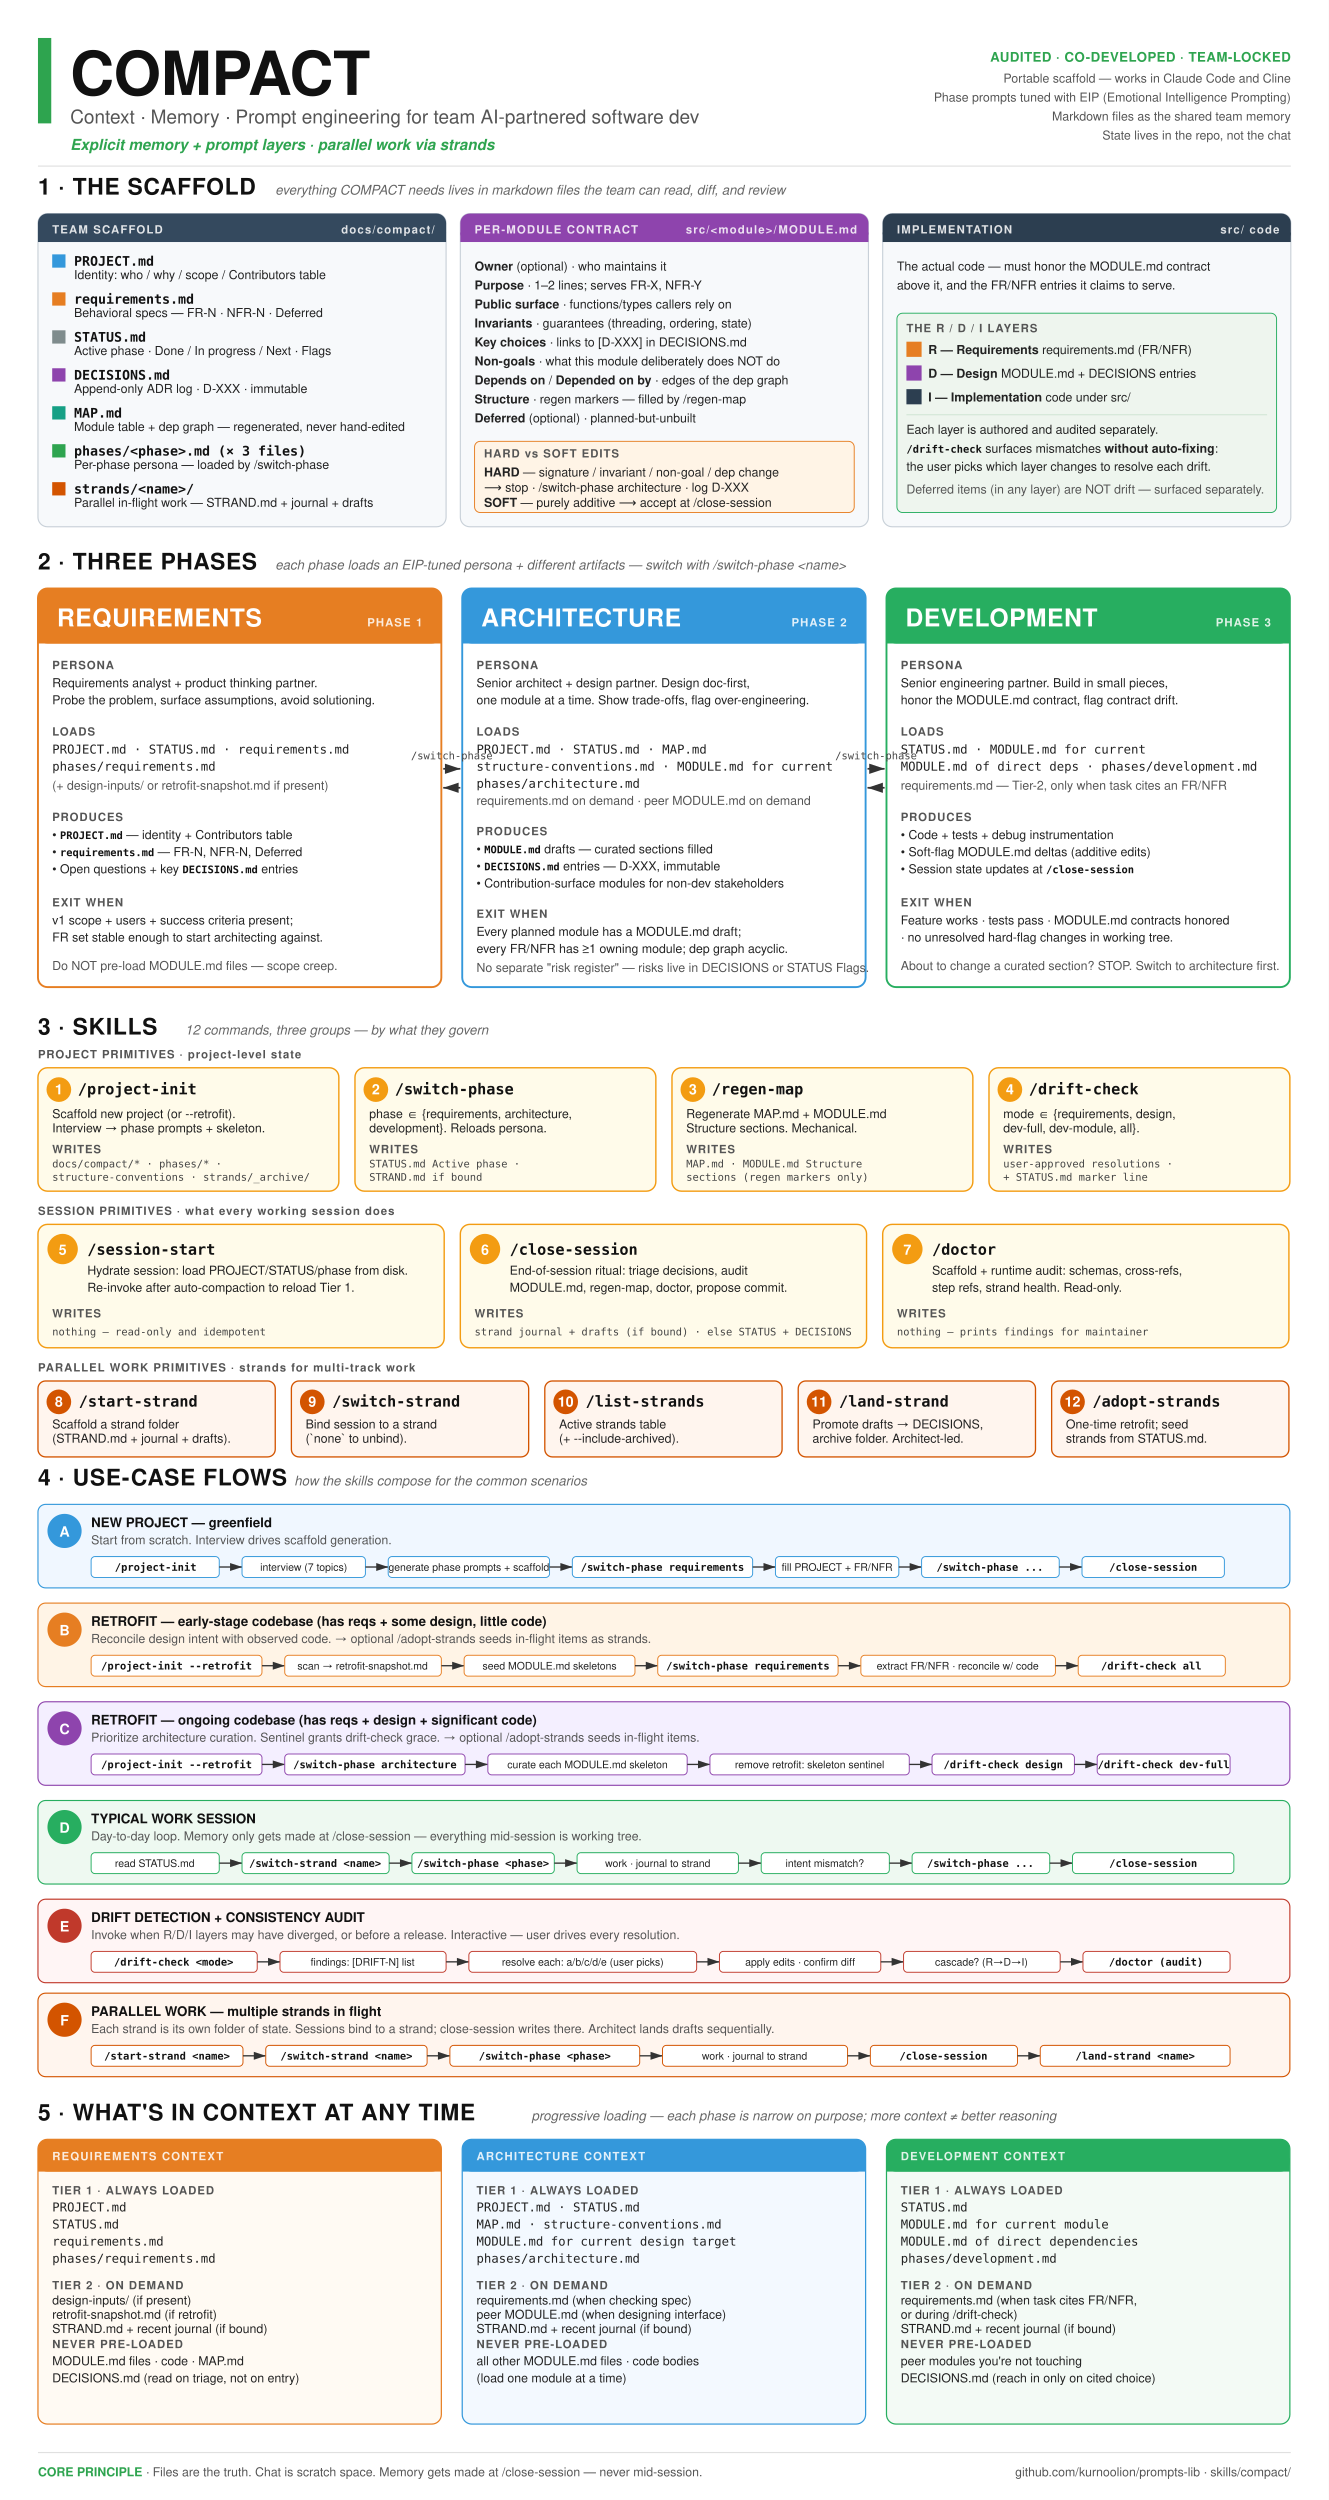
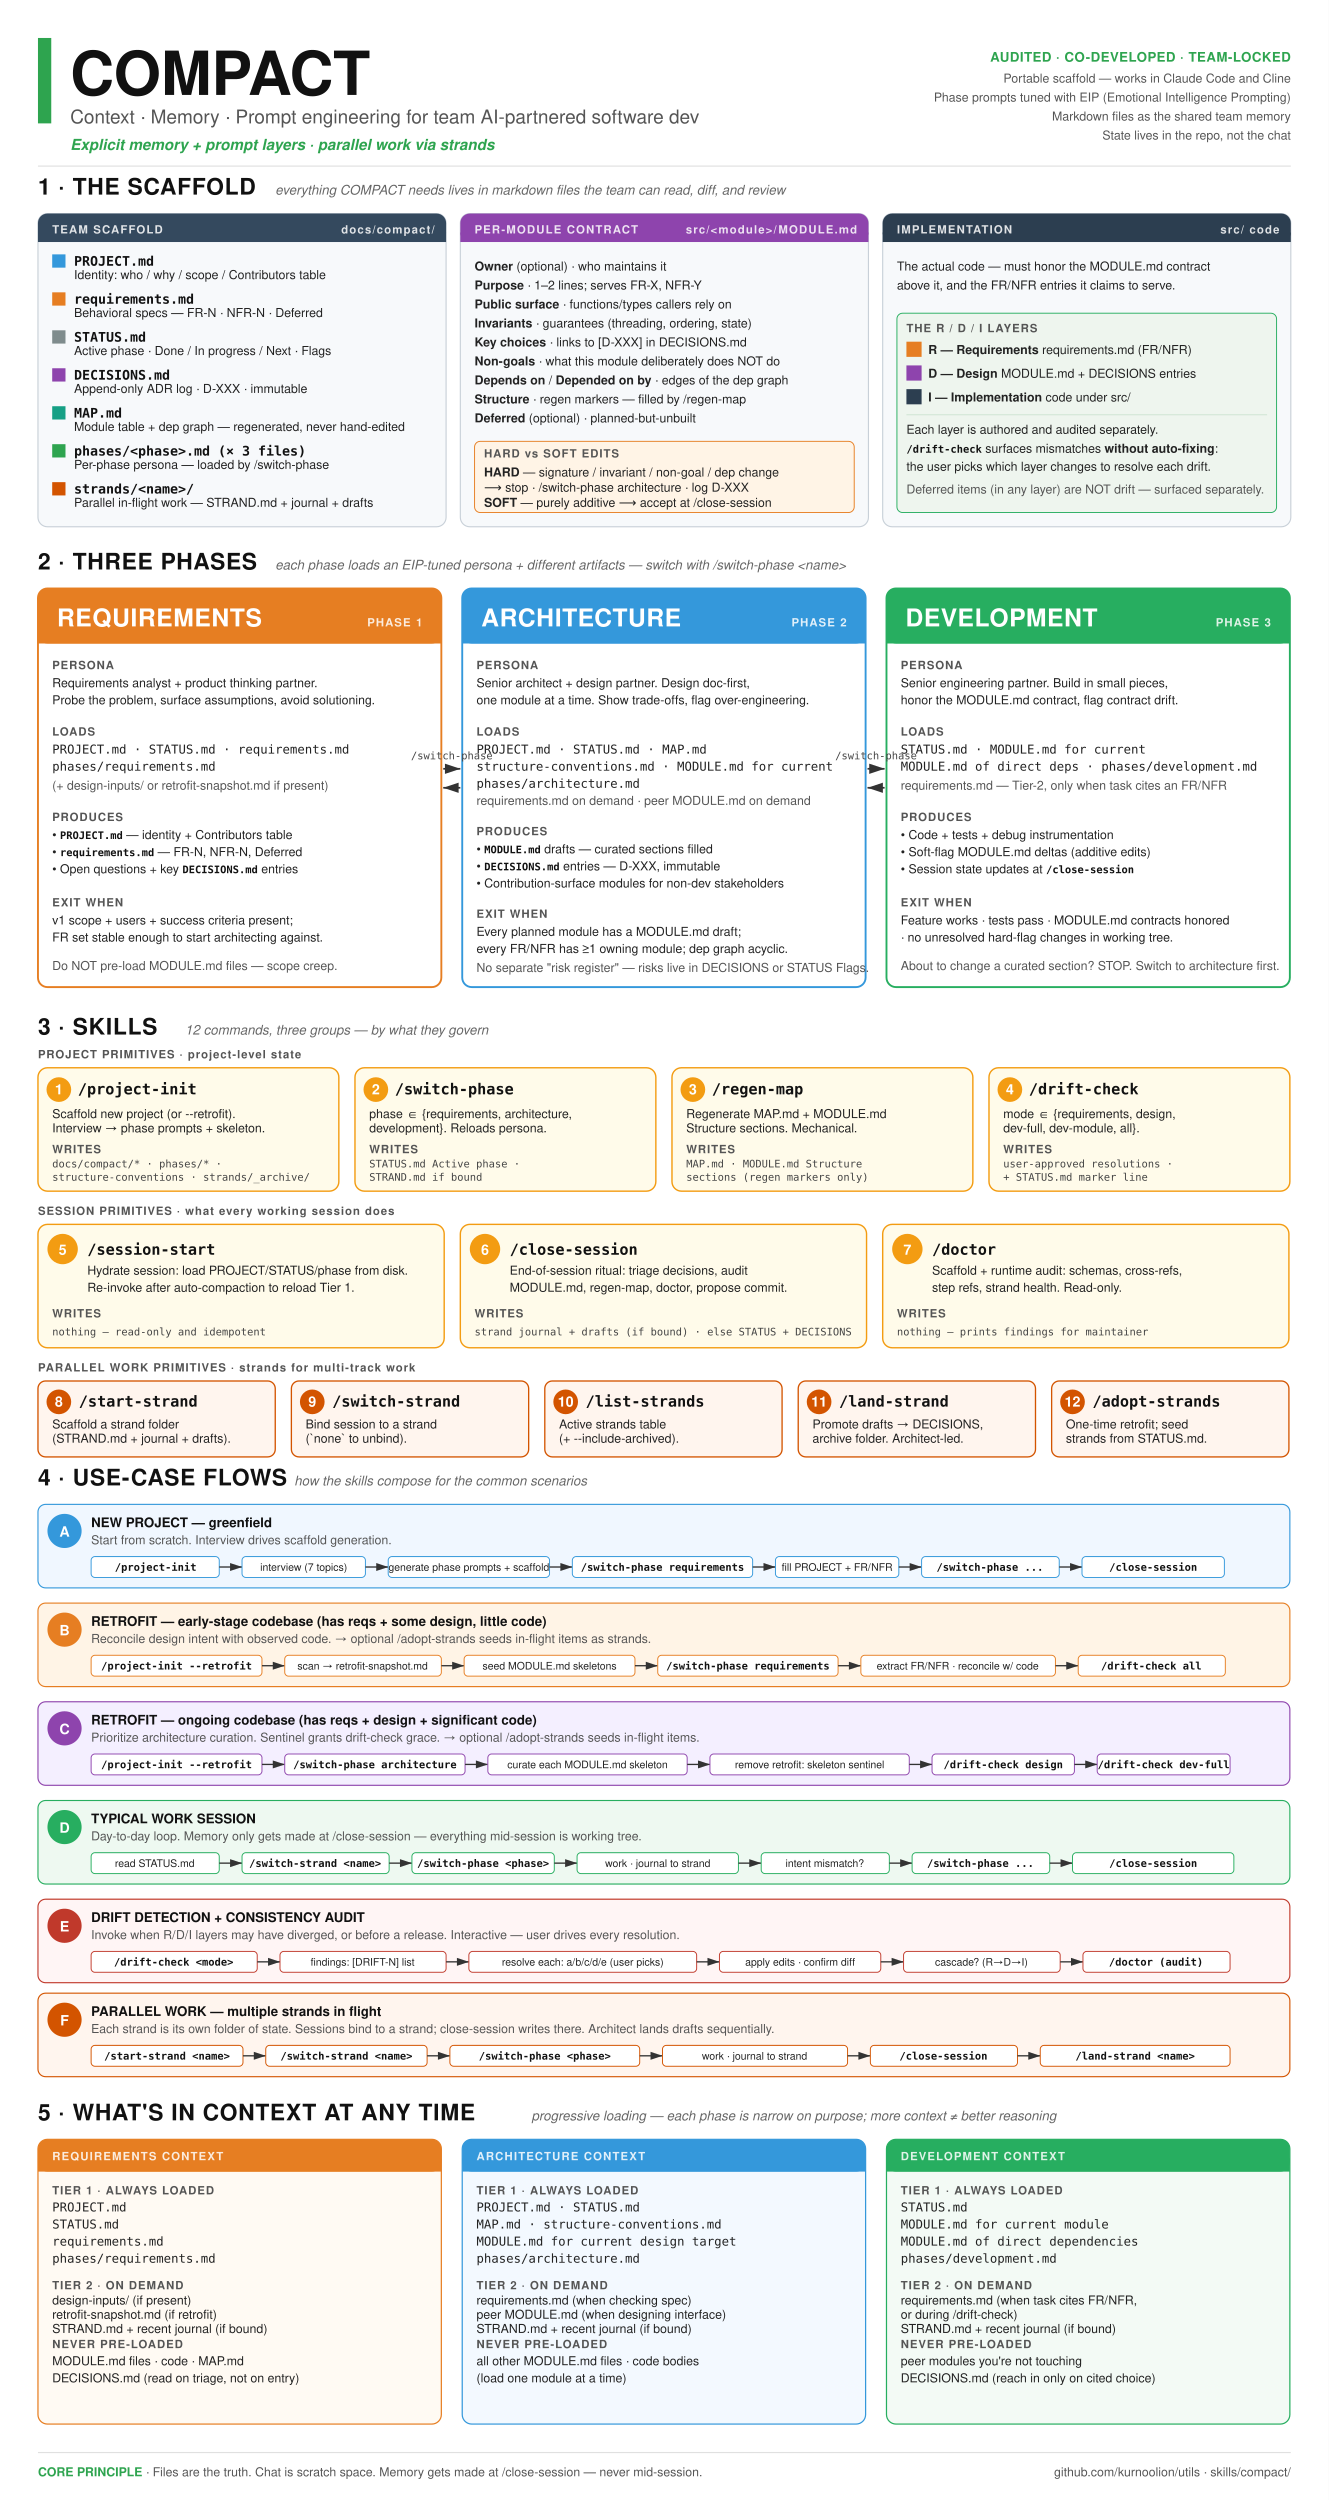
<svg xmlns="http://www.w3.org/2000/svg" viewBox="0 0 1400 2634" font-family="Helvetica, Arial, sans-serif">
  <defs>
    <style>
      .t-title    { font-size: 64px; font-weight: 800; fill: #111; }
      .t-tag      { font-size: 20px; fill: #555; }
      .t-qual     { font-size: 14px; fill: #2ea44f; font-weight: 700; letter-spacing: 0.5px; }
      .t-small    { font-size: 13px; fill: #555; }
      .t-section  { font-size: 24px; font-weight: 800; fill: #111; letter-spacing: 0.8px; }
      .t-sub      { font-size: 14px; fill: #666; font-style: italic; }
      .t-phase    { font-size: 26px; font-weight: 800; fill: #fff; letter-spacing: 0.6px; }
      .t-phaselab { font-size: 12px; font-weight: 700; fill: #fff; letter-spacing: 1.2px; opacity: 0.85; }
      .t-label    { font-size: 12px; font-weight: 700; fill: #555; letter-spacing: 1px; }
      .t-body     { font-size: 14px; fill: #222; }
      .t-bodys    { font-size: 13px; fill: #222; }
      .t-mono     { font-family: 'Menlo','Consolas',monospace; font-size: 13px; fill: #222; }
      .t-monos    { font-family: 'Menlo','Consolas',monospace; font-size: 11px; fill: #444; }
      .t-monob    { font-family: 'Menlo','Consolas',monospace; font-size: 14px; font-weight: 700; fill: #111; }
      .t-skill    { font-family: 'Menlo','Consolas',monospace; font-size: 16px; font-weight: 700; fill: #111; }
      .t-num      { font-size: 15px; font-weight: 800; fill: #fff; }
      .t-flowname { font-size: 14px; font-weight: 700; fill: #111; }
      .t-flowstep { font-size: 11px; fill: #222; }
      .t-flowmono { font-family: 'Menlo','Consolas',monospace; font-size: 11px; fill: #111; font-weight: 600; }
    </style>
    <marker id="arr" markerWidth="10" markerHeight="10" refX="9" refY="3" orient="auto" markerUnits="strokeWidth">
      <path d="M0,0 L0,6 L9,3 z" fill="#333" />
    </marker>
    <marker id="arr-d" markerWidth="10" markerHeight="10" refX="9" refY="3" orient="auto" markerUnits="strokeWidth">
      <path d="M0,0 L0,6 L9,3 z" fill="#999" />
    </marker>
    <marker id="arr-g" markerWidth="10" markerHeight="10" refX="9" refY="3" orient="auto" markerUnits="strokeWidth">
      <path d="M0,0 L0,6 L9,3 z" fill="#2ea44f" />
    </marker>
  </defs>
  <rect width="1400" height="2634" fill="#ffffff" />
  <rect x="40" y="40" width="14" height="90" fill="#2ea44f" />
  <text x="74" y="100" class="t-title">COMPACT</text>
  <text x="74" y="130" class="t-tag">Context · Memory · Prompt engineering for team AI-partnered software dev</text>
  <text x="74" y="158" font-size="16" fill="#2ea44f" font-weight="700" font-style="italic">Explicit memory + prompt layers · parallel work via strands</text>
  <text x="1360" y="65" class="t-qual" text-anchor="end">AUDITED · CO-DEVELOPED · TEAM-LOCKED</text>
  <text x="1360" y="87" class="t-small" text-anchor="end">Portable scaffold — works in Claude Code and Cline</text>
  <text x="1360" y="107" class="t-small" text-anchor="end">Phase prompts tuned with EIP (Emotional Intelligence Prompting)</text>
  <text x="1360" y="127" class="t-small" text-anchor="end">Markdown files as the shared team memory</text>
  <text x="1360" y="147" class="t-small" text-anchor="end">State lives in the repo, not the chat</text>
  <line x1="40" y1="175" x2="1360" y2="175" stroke="#e0e0e0" stroke-width="1.2" />
  <text x="40" y="205" class="t-section">1 · THE SCAFFOLD</text>
  <text x="290" y="205" class="t-sub">everything COMPACT needs lives in markdown files the team can read, diff, and review</text>
  <rect x="40" y="225" width="430" height="330" rx="10" fill="#f7f9fb" stroke="#c8d0d8" stroke-width="1.2" />
  <rect x="40" y="225" width="430" height="30" rx="10" fill="#34495e" />
  <rect x="40" y="245" width="430" height="10" fill="#34495e" />
  <text x="55" y="246" class="t-phaselab">TEAM SCAFFOLD</text>
  <text x="458" y="246" class="t-phaselab" text-anchor="end">docs/compact/</text>
  <rect x="55" y="268" width="14" height="14" fill="#3498db" />
  <text x="78" y="280" class="t-monob">PROJECT.md</text>
  <text x="78" y="294" class="t-bodys">Identity: who / why / scope / Contributors table</text>
  <rect x="55" y="308" width="14" height="14" fill="#e67e22" />
  <text x="78" y="320" class="t-monob">requirements.md</text>
  <text x="78" y="334" class="t-bodys">Behavioral specs — FR-N · NFR-N · Deferred</text>
  <rect x="55" y="348" width="14" height="14" fill="#7f8c8d" />
  <text x="78" y="360" class="t-monob">STATUS.md</text>
  <text x="78" y="374" class="t-bodys">Active phase · Done / In progress / Next · Flags</text>
  <rect x="55" y="388" width="14" height="14" fill="#8e44ad" />
  <text x="78" y="400" class="t-monob">DECISIONS.md</text>
  <text x="78" y="414" class="t-bodys">Append-only ADR log · D-XXX · immutable</text>
  <rect x="55" y="428" width="14" height="14" fill="#16a085" />
  <text x="78" y="440" class="t-monob">MAP.md</text>
  <text x="78" y="454" class="t-bodys">Module table + dep graph — regenerated, never hand-edited</text>
  <rect x="55" y="468" width="14" height="14" fill="#2ea44f" />
  <text x="78" y="480" class="t-monob">phases/&lt;phase&gt;.md  (× 3 files)</text>
  <text x="78" y="494" class="t-bodys">Per-phase persona — loaded by /switch-phase</text>
  <rect x="55" y="508" width="14" height="14" fill="#d35400" />
  <text x="78" y="520" class="t-monob">strands/&lt;name&gt;/</text>
  <text x="78" y="534" class="t-bodys">Parallel in-flight work — STRAND.md + journal + drafts</text>
  <rect x="485" y="225" width="430" height="330" rx="10" fill="#f7f9fb" stroke="#c8d0d8" stroke-width="1.2" />
  <rect x="485" y="225" width="430" height="30" rx="10" fill="#8e44ad" />
  <rect x="485" y="245" width="430" height="10" fill="#8e44ad" />
  <text x="500" y="246" class="t-phaselab">PER-MODULE CONTRACT</text>
  <text x="903" y="246" class="t-phaselab" text-anchor="end">src/&lt;module&gt;/MODULE.md</text>
  <text x="500" y="285" class="t-bodys">
    <tspan font-weight="700">Owner</tspan> (optional)  ·  who maintains it</text>
  <text x="500" y="305" class="t-bodys">
    <tspan font-weight="700">Purpose</tspan>  ·  1–2 lines; serves FR-X, NFR-Y</text>
  <text x="500" y="325" class="t-bodys">
    <tspan font-weight="700">Public surface</tspan>  ·  functions/types callers rely on</text>
  <text x="500" y="345" class="t-bodys">
    <tspan font-weight="700">Invariants</tspan>  ·  guarantees (threading, ordering, state)</text>
  <text x="500" y="365" class="t-bodys">
    <tspan font-weight="700">Key choices</tspan>  ·  links to [D-XXX] in DECISIONS.md</text>
  <text x="500" y="385" class="t-bodys">
    <tspan font-weight="700">Non-goals</tspan>  ·  what this module deliberately does NOT do</text>
  <text x="500" y="405" class="t-bodys">
    <tspan font-weight="700">Depends on</tspan> / <tspan font-weight="700">Depended on by</tspan>  ·  edges of the dep graph</text>
  <text x="500" y="425" class="t-bodys">
    <tspan font-weight="700">Structure</tspan>  ·  regen markers — filled by /regen-map</text>
  <text x="500" y="445" class="t-bodys">
    <tspan font-weight="700">Deferred</tspan> (optional)  ·  planned-but-unbuilt</text>
  <rect x="500" y="465" width="400" height="75" rx="6" fill="#fff4e6" stroke="#e67e22" stroke-width="1" />
  <text x="510" y="482" class="t-label" fill="#c0651a">HARD vs SOFT EDITS</text>
  <text x="510" y="502" class="t-bodys">
    <tspan font-weight="700">HARD</tspan> — signature / invariant / non-goal / dep change</text>
  <text x="510" y="518" class="t-bodys">      ⟶ stop · /switch-phase architecture · log D-XXX</text>
  <text x="510" y="534" class="t-bodys">
    <tspan font-weight="700">SOFT</tspan> — purely additive ⟶ accept at /close-session</text>
  <rect x="930" y="225" width="430" height="330" rx="10" fill="#f7f9fb" stroke="#c8d0d8" stroke-width="1.2" />
  <rect x="930" y="225" width="430" height="30" rx="10" fill="#2c3e50" />
  <rect x="930" y="245" width="430" height="10" fill="#2c3e50" />
  <text x="945" y="246" class="t-phaselab">IMPLEMENTATION</text>
  <text x="1348" y="246" class="t-phaselab" text-anchor="end">src/ code</text>
  <text x="945" y="285" class="t-bodys">The actual code — must honor the MODULE.md contract</text>
  <text x="945" y="305" class="t-bodys">above it, and the FR/NFR entries it claims to serve.</text>
  <rect x="945" y="330" width="400" height="210" rx="6" fill="#eef5ee" stroke="#27ae60" stroke-width="1" />
  <text x="955" y="350" class="t-label" fill="#1e7d3a">THE R / D / I LAYERS</text>
  <rect x="955" y="360" width="16" height="16" fill="#e67e22" />
  <text x="978" y="373" class="t-bodys">
    <tspan font-weight="700">R — Requirements</tspan>  requirements.md (FR/NFR)</text>
  <rect x="955" y="385" width="16" height="16" fill="#8e44ad" />
  <text x="978" y="398" class="t-bodys">
    <tspan font-weight="700">D — Design</tspan>  MODULE.md + DECISIONS entries</text>
  <rect x="955" y="410" width="16" height="16" fill="#2c3e50" />
  <text x="978" y="423" class="t-bodys">
    <tspan font-weight="700">I — Implementation</tspan>  code under src/</text>
  <line x1="955" y1="437" x2="1335" y2="437" stroke="#cde4d1" stroke-width="1" />
  <text x="955" y="457" class="t-bodys">Each layer is authored and audited separately.</text>
  <text x="955" y="477" class="t-bodys">
    <tspan class="t-flowmono">/drift-check</tspan> surfaces mismatches <tspan font-weight="700">without auto-fixing</tspan>:</text>
  <text x="955" y="496" class="t-bodys">the user picks which layer changes to resolve each drift.</text>
  <text x="955" y="520" class="t-small">Deferred items (in any layer) are NOT drift — surfaced separately.</text>
  <text x="40" y="600" class="t-section">2 · THREE PHASES</text>
  <text x="290" y="600" class="t-sub">each phase loads an EIP-tuned persona + different artifacts — switch with /switch-phase &lt;name&gt;</text>
  <rect x="40" y="620" width="425" height="420" rx="10" fill="#ffffff" stroke="#e67e22" stroke-width="2" />
  <rect x="40" y="620" width="425" height="58" rx="10" fill="#e67e22" />
  <rect x="40" y="660" width="425" height="18" fill="#e67e22" />
  <text x="60" y="660" class="t-phase">REQUIREMENTS</text>
  <text x="445" y="660" class="t-phaselab" text-anchor="end">PHASE 1</text>
  <text x="55" y="705" class="t-label">PERSONA</text>
  <text x="55" y="724" class="t-bodys">Requirements analyst + product thinking partner.</text>
  <text x="55" y="742" class="t-bodys">Probe the problem, surface assumptions, avoid solutioning.</text>
  <text x="55" y="775" class="t-label">LOADS</text>
  <text x="55" y="794" class="t-mono">PROJECT.md  ·  STATUS.md  ·  requirements.md</text>
  <text x="55" y="812" class="t-mono">phases/requirements.md</text>
  <text x="55" y="832" class="t-small">(+ design-inputs/ or retrofit-snapshot.md if present)</text>
  <text x="55" y="865" class="t-label">PRODUCES</text>
  <text x="55" y="884" class="t-bodys">• <tspan class="t-flowmono">PROJECT.md</tspan> — identity + Contributors table</text>
  <text x="55" y="902" class="t-bodys">• <tspan class="t-flowmono">requirements.md</tspan> — FR-N, NFR-N, Deferred</text>
  <text x="55" y="920" class="t-bodys">• Open questions + key <tspan class="t-flowmono">DECISIONS.md</tspan> entries</text>
  <text x="55" y="955" class="t-label">EXIT WHEN</text>
  <text x="55" y="974" class="t-bodys">v1 scope + users + success criteria present;</text>
  <text x="55" y="992" class="t-bodys">FR set stable enough to start architecting against.</text>
  <text x="55" y="1022" class="t-small">Do NOT pre-load MODULE.md files — scope creep.</text>
  <rect x="487" y="620" width="425" height="420" rx="10" fill="#ffffff" stroke="#3498db" stroke-width="2" />
  <rect x="487" y="620" width="425" height="58" rx="10" fill="#3498db" />
  <rect x="487" y="660" width="425" height="18" fill="#3498db" />
  <text x="507" y="660" class="t-phase">ARCHITECTURE</text>
  <text x="892" y="660" class="t-phaselab" text-anchor="end">PHASE 2</text>
  <text x="502" y="705" class="t-label">PERSONA</text>
  <text x="502" y="724" class="t-bodys">Senior architect + design partner. Design doc-first,</text>
  <text x="502" y="742" class="t-bodys">one module at a time. Show trade-offs, flag over-engineering.</text>
  <text x="502" y="775" class="t-label">LOADS</text>
  <text x="502" y="794" class="t-mono">PROJECT.md  ·  STATUS.md  ·  MAP.md</text>
  <text x="502" y="812" class="t-mono">structure-conventions.md  ·  MODULE.md for current</text>
  <text x="502" y="830" class="t-mono">phases/architecture.md</text>
  <text x="502" y="848" class="t-small">requirements.md on demand  ·  peer MODULE.md on demand</text>
  <text x="502" y="880" class="t-label">PRODUCES</text>
  <text x="502" y="899" class="t-bodys">• <tspan class="t-flowmono">MODULE.md</tspan> drafts — curated sections filled</text>
  <text x="502" y="917" class="t-bodys">• <tspan class="t-flowmono">DECISIONS.md</tspan> entries — D-XXX, immutable</text>
  <text x="502" y="935" class="t-bodys">• Contribution-surface modules for non-dev stakeholders</text>
  <text x="502" y="967" class="t-label">EXIT WHEN</text>
  <text x="502" y="986" class="t-bodys">Every planned module has a MODULE.md draft;</text>
  <text x="502" y="1004" class="t-bodys">every FR/NFR has ≥1 owning module; dep graph acyclic.</text>
  <text x="502" y="1024" class="t-small">No separate "risk register" — risks live in DECISIONS or STATUS Flags.</text>
  <rect x="934" y="620" width="425" height="420" rx="10" fill="#ffffff" stroke="#27ae60" stroke-width="2" />
  <rect x="934" y="620" width="425" height="58" rx="10" fill="#27ae60" />
  <rect x="934" y="660" width="425" height="18" fill="#27ae60" />
  <text x="954" y="660" class="t-phase">DEVELOPMENT</text>
  <text x="1339" y="660" class="t-phaselab" text-anchor="end">PHASE 3</text>
  <text x="949" y="705" class="t-label">PERSONA</text>
  <text x="949" y="724" class="t-bodys">Senior engineering partner. Build in small pieces,</text>
  <text x="949" y="742" class="t-bodys">honor the MODULE.md contract, flag contract drift.</text>
  <text x="949" y="775" class="t-label">LOADS</text>
  <text x="949" y="794" class="t-mono">STATUS.md  ·  MODULE.md for current</text>
  <text x="949" y="812" class="t-mono">MODULE.md of direct deps  ·  phases/development.md</text>
  <text x="949" y="832" class="t-small">requirements.md — Tier-2, only when task cites an FR/NFR</text>
  <text x="949" y="865" class="t-label">PRODUCES</text>
  <text x="949" y="884" class="t-bodys">• Code + tests + debug instrumentation</text>
  <text x="949" y="902" class="t-bodys">• Soft-flag MODULE.md deltas (additive edits)</text>
  <text x="949" y="920" class="t-bodys">• Session state updates at <tspan class="t-flowmono">/close-session</tspan>
  </text>
  <text x="949" y="955" class="t-label">EXIT WHEN</text>
  <text x="949" y="974" class="t-bodys">Feature works · tests pass · MODULE.md contracts honored</text>
  <text x="949" y="992" class="t-bodys">· no unresolved hard-flag changes in working tree.</text>
  <text x="949" y="1022" class="t-small">About to change a curated section? STOP. Switch to architecture first.</text>
  <path d="M467,810 L485,810" stroke="#333" stroke-width="1.8" fill="none" marker-end="url(#arr)" />
  <path d="M485,830 L467,830" stroke="#333" stroke-width="1.8" fill="none" marker-end="url(#arr)" />
  <path d="M914,810 L932,810" stroke="#333" stroke-width="1.8" fill="none" marker-end="url(#arr)" />
  <path d="M932,830 L914,830" stroke="#333" stroke-width="1.8" fill="none" marker-end="url(#arr)" />
  <text x="476" y="800" class="t-monos" text-anchor="middle">/switch-phase</text>
  <text x="923" y="800" class="t-monos" text-anchor="middle">/switch-phase</text>
  <text x="40" y="1090" class="t-section">3 · SKILLS</text>
  <text x="195" y="1090" class="t-sub">12 commands, three groups — by what they govern</text>
  <text x="40" y="1115" class="t-label">PROJECT PRIMITIVES · project-level state</text>
  <rect x="40" y="1125" width="317" height="130" rx="10" fill="#fffbea" stroke="#f39c12" stroke-width="1.5" />
  <circle cx="62" cy="1148" r="13" fill="#f39c12" />
  <text x="62" y="1153" class="t-num" text-anchor="middle">1</text>
  <text x="82" y="1153" class="t-skill" font-size="14">/project-init</text>
  <text x="55" y="1178" class="t-bodys" font-size="11">Scaffold new project (or --retrofit).</text>
  <text x="55" y="1193" class="t-bodys" font-size="11">Interview → phase prompts + skeleton.</text>
  <text x="55" y="1215" class="t-label" font-size="10">WRITES</text>
  <text x="55" y="1230" class="t-monos" font-size="9.5">docs/compact/* · phases/* ·</text>
  <text x="55" y="1244" class="t-monos" font-size="9.5">structure-conventions · strands/_archive/</text>
  <rect x="374" y="1125" width="317" height="130" rx="10" fill="#fffbea" stroke="#f39c12" stroke-width="1.5" />
  <circle cx="396" cy="1148" r="13" fill="#f39c12" />
  <text x="396" y="1153" class="t-num" text-anchor="middle">2</text>
  <text x="416" y="1153" class="t-skill" font-size="14">/switch-phase</text>
  <text x="389" y="1178" class="t-bodys" font-size="11">phase ∈ {requirements, architecture,</text>
  <text x="389" y="1193" class="t-bodys" font-size="11">development}. Reloads persona.</text>
  <text x="389" y="1215" class="t-label" font-size="10">WRITES</text>
  <text x="389" y="1230" class="t-monos" font-size="9.5">STATUS.md Active phase ·</text>
  <text x="389" y="1244" class="t-monos" font-size="9.5">STRAND.md if bound</text>
  <rect x="708" y="1125" width="317" height="130" rx="10" fill="#fffbea" stroke="#f39c12" stroke-width="1.5" />
  <circle cx="730" cy="1148" r="13" fill="#f39c12" />
  <text x="730" y="1153" class="t-num" text-anchor="middle">3</text>
  <text x="750" y="1153" class="t-skill" font-size="14">/regen-map</text>
  <text x="723" y="1178" class="t-bodys" font-size="11">Regenerate MAP.md + MODULE.md</text>
  <text x="723" y="1193" class="t-bodys" font-size="11">Structure sections. Mechanical.</text>
  <text x="723" y="1215" class="t-label" font-size="10">WRITES</text>
  <text x="723" y="1230" class="t-monos" font-size="9.5">MAP.md · MODULE.md Structure</text>
  <text x="723" y="1244" class="t-monos" font-size="9.5">sections (regen markers only)</text>
  <rect x="1042" y="1125" width="317" height="130" rx="10" fill="#fffbea" stroke="#f39c12" stroke-width="1.5" />
  <circle cx="1064" cy="1148" r="13" fill="#f39c12" />
  <text x="1064" y="1153" class="t-num" text-anchor="middle">4</text>
  <text x="1084" y="1153" class="t-skill" font-size="14">/drift-check</text>
  <text x="1057" y="1178" class="t-bodys" font-size="11">mode ∈ {requirements, design,</text>
  <text x="1057" y="1193" class="t-bodys" font-size="11">dev-full, dev-module, all}.</text>
  <text x="1057" y="1215" class="t-label" font-size="10">WRITES</text>
  <text x="1057" y="1230" class="t-monos" font-size="9.5">user-approved resolutions ·</text>
  <text x="1057" y="1244" class="t-monos" font-size="9.5">+ STATUS.md marker line</text>
  <text x="40" y="1280" class="t-label">SESSION PRIMITIVES · what every working session does</text>
  <rect x="40" y="1290" width="428" height="130" rx="10" fill="#fffbea" stroke="#f39c12" stroke-width="1.5" />
  <circle cx="66" cy="1316" r="16" fill="#f39c12" />
  <text x="66" y="1322" class="t-num" text-anchor="middle">5</text>
  <text x="92" y="1322" class="t-skill">/session-start</text>
  <text x="92" y="1343" class="t-bodys">Hydrate session: load PROJECT/STATUS/phase from disk.</text>
  <text x="92" y="1361" class="t-bodys">Re-invoke after auto-compaction to reload Tier 1.</text>
  <text x="55" y="1388" class="t-label">WRITES</text>
  <text x="55" y="1407" class="t-monos">nothing — read-only and idempotent</text>
  <rect x="485" y="1290" width="428" height="130" rx="10" fill="#fffbea" stroke="#f39c12" stroke-width="1.5" />
  <circle cx="511" cy="1316" r="16" fill="#f39c12" />
  <text x="511" y="1322" class="t-num" text-anchor="middle">6</text>
  <text x="537" y="1322" class="t-skill">/close-session</text>
  <text x="537" y="1343" class="t-bodys">End-of-session ritual: triage decisions, audit</text>
  <text x="537" y="1361" class="t-bodys">MODULE.md, regen-map, doctor, propose commit.</text>
  <text x="500" y="1388" class="t-label">WRITES</text>
  <text x="500" y="1407" class="t-monos">strand journal + drafts (if bound) · else STATUS + DECISIONS</text>
  <rect x="930" y="1290" width="428" height="130" rx="10" fill="#fffbea" stroke="#f39c12" stroke-width="1.5" />
  <circle cx="956" cy="1316" r="16" fill="#f39c12" />
  <text x="956" y="1322" class="t-num" text-anchor="middle">7</text>
  <text x="982" y="1322" class="t-skill">/doctor</text>
  <text x="982" y="1343" class="t-bodys">Scaffold + runtime audit: schemas, cross-refs,</text>
  <text x="982" y="1361" class="t-bodys">step refs, strand health. Read-only.</text>
  <text x="945" y="1388" class="t-label">WRITES</text>
  <text x="945" y="1407" class="t-monos">nothing — prints findings for maintainer</text>
  <text x="40" y="1445" class="t-label" fill="#a04500">PARALLEL WORK PRIMITIVES · strands for multi-track work</text>
  <rect x="40" y="1455" width="250" height="80" rx="8" fill="#fff5ee" stroke="#d35400" stroke-width="1.4" />
  <circle cx="62" cy="1477" r="13" fill="#d35400" />
  <text x="62" y="1482" class="t-num" text-anchor="middle">8</text>
  <text x="83" y="1482" class="t-skill" font-size="14">/start-strand</text>
  <text x="55" y="1505" class="t-bodys" font-size="12">Scaffold a strand folder</text>
  <text x="55" y="1520" class="t-bodys" font-size="12">(STRAND.md + journal + drafts).</text>
  <rect x="307" y="1455" width="250" height="80" rx="8" fill="#fff5ee" stroke="#d35400" stroke-width="1.4" />
  <circle cx="329" cy="1477" r="13" fill="#d35400" />
  <text x="329" y="1482" class="t-num" text-anchor="middle">9</text>
  <text x="350" y="1482" class="t-skill" font-size="14">/switch-strand</text>
  <text x="322" y="1505" class="t-bodys" font-size="12">Bind session to a strand</text>
  <text x="322" y="1520" class="t-bodys" font-size="12">(`none` to unbind).</text>
  <rect x="574" y="1455" width="250" height="80" rx="8" fill="#fff5ee" stroke="#d35400" stroke-width="1.4" />
  <circle cx="596" cy="1477" r="13" fill="#d35400" />
  <text x="596" y="1482" class="t-num" text-anchor="middle">10</text>
  <text x="617" y="1482" class="t-skill" font-size="14">/list-strands</text>
  <text x="589" y="1505" class="t-bodys" font-size="12">Active strands table</text>
  <text x="589" y="1520" class="t-bodys" font-size="12">(+ --include-archived).</text>
  <rect x="841" y="1455" width="250" height="80" rx="8" fill="#fff5ee" stroke="#d35400" stroke-width="1.4" />
  <circle cx="863" cy="1477" r="13" fill="#d35400" />
  <text x="863" y="1482" class="t-num" text-anchor="middle">11</text>
  <text x="884" y="1482" class="t-skill" font-size="14">/land-strand</text>
  <text x="856" y="1505" class="t-bodys" font-size="12">Promote drafts → DECISIONS,</text>
  <text x="856" y="1520" class="t-bodys" font-size="12">archive folder. Architect-led.</text>
  <rect x="1108" y="1455" width="250" height="80" rx="8" fill="#fff5ee" stroke="#d35400" stroke-width="1.4" />
  <circle cx="1130" cy="1477" r="13" fill="#d35400" />
  <text x="1130" y="1482" class="t-num" text-anchor="middle">12</text>
  <text x="1151" y="1482" class="t-skill" font-size="14">/adopt-strands</text>
  <text x="1123" y="1505" class="t-bodys" font-size="12">One-time retrofit; seed</text>
  <text x="1123" y="1520" class="t-bodys" font-size="12">strands from STATUS.md.</text>
  <text x="40" y="1565" class="t-section">4 · USE-CASE FLOWS</text>
  <text x="310" y="1565" class="t-sub">how the skills compose for the common scenarios</text>
  <rect x="40" y="1585" width="1319" height="88" rx="8" fill="#f0f7ff" stroke="#3498db" stroke-width="1.2" />
  <circle cx="68" cy="1613" r="18" fill="#3498db" />
  <text x="68" y="1619" class="t-num" text-anchor="middle">A</text>
  <text x="96" y="1609" class="t-flowname">NEW PROJECT — greenfield</text>
  <text x="96" y="1627" class="t-small">Start from scratch. Interview drives scaffold generation.</text>
  <g transform="translate(40,1640)">
    <rect x="56" y="0" width="135" height="22" rx="4" fill="#fff" stroke="#3498db" />
    <text x="124" y="15" class="t-flowmono" text-anchor="middle">/project-init</text>
    <path d="M191,11 L215,11" stroke="#333" stroke-width="1.4" marker-end="url(#arr)" />
    <rect x="215" y="0" width="130" height="22" rx="4" fill="#fff" stroke="#3498db" />
    <text x="280" y="15" class="t-flowstep" text-anchor="middle">interview (7 topics)</text>
    <path d="M345,11 L369,11" stroke="#333" stroke-width="1.4" marker-end="url(#arr)" />
    <rect x="369" y="0" width="170" height="22" rx="4" fill="#fff" stroke="#3498db" />
    <text x="454" y="15" class="t-flowstep" text-anchor="middle">generate phase prompts + scaffold</text>
    <path d="M539,11 L563,11" stroke="#333" stroke-width="1.4" marker-end="url(#arr)" />
    <rect x="563" y="0" width="190" height="22" rx="4" fill="#fff" stroke="#3498db" />
    <text x="658" y="15" class="t-flowmono" text-anchor="middle">/switch-phase requirements</text>
    <path d="M753,11 L777,11" stroke="#333" stroke-width="1.4" marker-end="url(#arr)" />
    <rect x="777" y="0" width="130" height="22" rx="4" fill="#fff" stroke="#3498db" />
    <text x="842" y="15" class="t-flowstep" text-anchor="middle">fill PROJECT + FR/NFR</text>
    <path d="M907,11 L931,11" stroke="#333" stroke-width="1.4" marker-end="url(#arr)" />
    <rect x="931" y="0" width="145" height="22" rx="4" fill="#fff" stroke="#3498db" />
    <text x="1003" y="15" class="t-flowmono" text-anchor="middle">/switch-phase ...</text>
    <path d="M1076,11 L1100,11" stroke="#333" stroke-width="1.4" marker-end="url(#arr)" />
    <rect x="1100" y="0" width="150" height="22" rx="4" fill="#fff" stroke="#3498db" />
    <text x="1175" y="15" class="t-flowmono" text-anchor="middle">/close-session</text>
  </g>
  <rect x="40" y="1689" width="1319" height="88" rx="8" fill="#fff4e6" stroke="#e67e22" stroke-width="1.2" />
  <circle cx="68" cy="1717" r="18" fill="#e67e22" />
  <text x="68" y="1723" class="t-num" text-anchor="middle">B</text>
  <text x="96" y="1713" class="t-flowname">RETROFIT — early-stage codebase (has reqs + some design, little code)</text>
  <text x="96" y="1731" class="t-small">Reconcile design intent with observed code. → optional /adopt-strands seeds in-flight items as strands.</text>
  <g transform="translate(40,1744)">
    <rect x="56" y="0" width="180" height="22" rx="4" fill="#fff" stroke="#e67e22" />
    <text x="146" y="15" class="t-flowmono" text-anchor="middle">/project-init --retrofit</text>
    <path d="M236,11 L260,11" stroke="#333" stroke-width="1.4" marker-end="url(#arr)" />
    <rect x="260" y="0" width="165" height="22" rx="4" fill="#fff" stroke="#e67e22" />
    <text x="342" y="15" class="t-flowstep" text-anchor="middle">scan → retrofit-snapshot.md</text>
    <path d="M425,11 L449,11" stroke="#333" stroke-width="1.4" marker-end="url(#arr)" />
    <rect x="449" y="0" width="180" height="22" rx="4" fill="#fff" stroke="#e67e22" />
    <text x="539" y="15" class="t-flowstep" text-anchor="middle">seed MODULE.md skeletons</text>
    <path d="M629,11 L653,11" stroke="#333" stroke-width="1.4" marker-end="url(#arr)" />
    <rect x="653" y="0" width="190" height="22" rx="4" fill="#fff" stroke="#e67e22" />
    <text x="748" y="15" class="t-flowmono" text-anchor="middle">/switch-phase requirements</text>
    <path d="M843,11 L867,11" stroke="#333" stroke-width="1.4" marker-end="url(#arr)" />
    <rect x="867" y="0" width="205" height="22" rx="4" fill="#fff" stroke="#e67e22" />
    <text x="969" y="15" class="t-flowstep" text-anchor="middle">extract FR/NFR · reconcile w/ code</text>
    <path d="M1072,11 L1096,11" stroke="#333" stroke-width="1.4" marker-end="url(#arr)" />
    <rect x="1096" y="0" width="155" height="22" rx="4" fill="#fff" stroke="#e67e22" />
    <text x="1173" y="15" class="t-flowmono" text-anchor="middle">/drift-check all</text>
  </g>
  <rect x="40" y="1793" width="1319" height="88" rx="8" fill="#f4efff" stroke="#8e44ad" stroke-width="1.2" />
  <circle cx="68" cy="1821" r="18" fill="#8e44ad" />
  <text x="68" y="1827" class="t-num" text-anchor="middle">C</text>
  <text x="96" y="1817" class="t-flowname">RETROFIT — ongoing codebase (has reqs + design + significant code)</text>
  <text x="96" y="1835" class="t-small">Prioritize architecture curation. Sentinel grants drift-check grace. → optional /adopt-strands seeds in-flight items.</text>
  <g transform="translate(40,1848)">
    <rect x="56" y="0" width="180" height="22" rx="4" fill="#fff" stroke="#8e44ad" />
    <text x="146" y="15" class="t-flowmono" text-anchor="middle">/project-init --retrofit</text>
    <path d="M236,11 L260,11" stroke="#333" stroke-width="1.4" marker-end="url(#arr)" />
    <rect x="260" y="0" width="190" height="22" rx="4" fill="#fff" stroke="#8e44ad" />
    <text x="355" y="15" class="t-flowmono" text-anchor="middle">/switch-phase architecture</text>
    <path d="M450,11 L474,11" stroke="#333" stroke-width="1.4" marker-end="url(#arr)" />
    <rect x="474" y="0" width="210" height="22" rx="4" fill="#fff" stroke="#8e44ad" />
    <text x="579" y="15" class="t-flowstep" text-anchor="middle">curate each MODULE.md skeleton</text>
    <path d="M684,11 L708,11" stroke="#333" stroke-width="1.4" marker-end="url(#arr)" />
    <rect x="708" y="0" width="210" height="22" rx="4" fill="#fff" stroke="#8e44ad" />
    <text x="813" y="15" class="t-flowstep" text-anchor="middle">remove retrofit: skeleton sentinel</text>
    <path d="M918,11 L942,11" stroke="#333" stroke-width="1.4" marker-end="url(#arr)" />
    <rect x="942" y="0" width="150" height="22" rx="4" fill="#fff" stroke="#8e44ad" />
    <text x="1017" y="15" class="t-flowmono" text-anchor="middle">/drift-check design</text>
    <path d="M1092,11 L1116,11" stroke="#333" stroke-width="1.4" marker-end="url(#arr)" />
    <rect x="1116" y="0" width="140" height="22" rx="4" fill="#fff" stroke="#8e44ad" />
    <text x="1186" y="15" class="t-flowmono" text-anchor="middle">/drift-check dev-full</text>
  </g>
  <rect x="40" y="1897" width="1319" height="88" rx="8" fill="#eef9f1" stroke="#27ae60" stroke-width="1.2" />
  <circle cx="68" cy="1925" r="18" fill="#27ae60" />
  <text x="68" y="1931" class="t-num" text-anchor="middle">D</text>
  <text x="96" y="1921" class="t-flowname">TYPICAL WORK SESSION</text>
  <text x="96" y="1939" class="t-small">Day-to-day loop. Memory only gets made at /close-session — everything mid-session is working tree.</text>
  <g transform="translate(40,1952)">
    <rect x="56" y="0" width="135" height="22" rx="4" fill="#fff" stroke="#27ae60" />
    <text x="123" y="15" class="t-flowstep" text-anchor="middle">read STATUS.md</text>
    <path d="M191,11 L215,11" stroke="#333" stroke-width="1.4" marker-end="url(#arr)" />
    <rect x="215" y="0" width="155" height="22" rx="4" fill="#fff" stroke="#27ae60" />
    <text x="292" y="15" class="t-flowmono" text-anchor="middle">/switch-strand &lt;name&gt;</text>
    <path d="M370,11 L394,11" stroke="#333" stroke-width="1.4" marker-end="url(#arr)" />
    <rect x="394" y="0" width="150" height="22" rx="4" fill="#fff" stroke="#27ae60" />
    <text x="469" y="15" class="t-flowmono" text-anchor="middle">/switch-phase &lt;phase&gt;</text>
    <path d="M544,11 L568,11" stroke="#333" stroke-width="1.4" marker-end="url(#arr)" />
    <rect x="568" y="0" width="170" height="22" rx="4" fill="#fff" stroke="#27ae60" />
    <text x="653" y="15" class="t-flowstep" text-anchor="middle">work · journal to strand</text>
    <path d="M738,11 L762,11" stroke="#333" stroke-width="1.4" marker-end="url(#arr)" />
    <rect x="762" y="0" width="135" height="22" rx="4" fill="#fff" stroke="#27ae60" />
    <text x="829" y="15" class="t-flowstep" text-anchor="middle">intent mismatch?</text>
    <path d="M897,11 L921,11" stroke="#333" stroke-width="1.4" marker-end="url(#arr)" />
    <rect x="921" y="0" width="145" height="22" rx="4" fill="#fff" stroke="#27ae60" />
    <text x="993" y="15" class="t-flowmono" text-anchor="middle">/switch-phase ...</text>
    <path d="M1066,11 L1090,11" stroke="#333" stroke-width="1.4" marker-end="url(#arr)" />
    <rect x="1090" y="0" width="170" height="22" rx="4" fill="#fff" stroke="#27ae60" />
    <text x="1175" y="15" class="t-flowmono" text-anchor="middle">/close-session</text>
  </g>
  <rect x="40" y="2001" width="1319" height="88" rx="8" fill="#fff5f5" stroke="#c0392b" stroke-width="1.2" />
  <circle cx="68" cy="2029" r="18" fill="#c0392b" />
  <text x="68" y="2035" class="t-num" text-anchor="middle">E</text>
  <text x="96" y="2025" class="t-flowname">DRIFT DETECTION + CONSISTENCY AUDIT</text>
  <text x="96" y="2043" class="t-small">Invoke when R/D/I layers may have diverged, or before a release. Interactive — user drives every resolution.</text>
  <g transform="translate(40,2056)">
    <rect x="56" y="0" width="175" height="22" rx="4" fill="#fff" stroke="#c0392b" />
    <text x="143" y="15" class="t-flowmono" text-anchor="middle">/drift-check &lt;mode&gt;</text>
    <path d="M231,11 L255,11" stroke="#333" stroke-width="1.4" marker-end="url(#arr)" />
    <rect x="255" y="0" width="175" height="22" rx="4" fill="#fff" stroke="#c0392b" />
    <text x="342" y="15" class="t-flowstep" text-anchor="middle">findings: [DRIFT-N] list</text>
    <path d="M430,11 L454,11" stroke="#333" stroke-width="1.4" marker-end="url(#arr)" />
    <rect x="454" y="0" width="240" height="22" rx="4" fill="#fff" stroke="#c0392b" />
    <text x="574" y="15" class="t-flowstep" text-anchor="middle">resolve each: a/b/c/d/e (user picks)</text>
    <path d="M694,11 L718,11" stroke="#333" stroke-width="1.4" marker-end="url(#arr)" />
    <rect x="718" y="0" width="170" height="22" rx="4" fill="#fff" stroke="#c0392b" />
    <text x="803" y="15" class="t-flowstep" text-anchor="middle">apply edits · confirm diff</text>
    <path d="M888,11 L912,11" stroke="#333" stroke-width="1.4" marker-end="url(#arr)" />
    <rect x="912" y="0" width="165" height="22" rx="4" fill="#fff" stroke="#c0392b" />
    <text x="994" y="15" class="t-flowstep" text-anchor="middle">cascade? (R→D→I)</text>
    <path d="M1077,11 L1101,11" stroke="#333" stroke-width="1.4" marker-end="url(#arr)" />
    <rect x="1101" y="0" width="155" height="22" rx="4" fill="#fff" stroke="#c0392b" />
    <text x="1178" y="15" class="t-flowmono" text-anchor="middle">/doctor (audit)</text>
  </g>
  <rect x="40" y="2100" width="1319" height="88" rx="8" fill="#fff5ee" stroke="#d35400" stroke-width="1.2" />
  <circle cx="68" cy="2128" r="18" fill="#d35400" />
  <text x="68" y="2134" class="t-num" text-anchor="middle">F</text>
  <text x="96" y="2124" class="t-flowname">PARALLEL WORK — multiple strands in flight</text>
  <text x="96" y="2142" class="t-small">Each strand is its own folder of state. Sessions bind to a strand; close-session writes there. Architect lands drafts sequentially.</text>
  <g transform="translate(40,2155)">
    <rect x="56" y="0" width="160" height="22" rx="4" fill="#fff" stroke="#d35400" />
    <text x="136" y="15" class="t-flowmono" text-anchor="middle">/start-strand &lt;name&gt;</text>
    <path d="M216,11 L240,11" stroke="#333" stroke-width="1.4" marker-end="url(#arr)" />
    <rect x="240" y="0" width="170" height="22" rx="4" fill="#fff" stroke="#d35400" />
    <text x="325" y="15" class="t-flowmono" text-anchor="middle">/switch-strand &lt;name&gt;</text>
    <path d="M410,11 L434,11" stroke="#333" stroke-width="1.4" marker-end="url(#arr)" />
    <rect x="434" y="0" width="200" height="22" rx="4" fill="#fff" stroke="#d35400" />
    <text x="534" y="15" class="t-flowmono" text-anchor="middle">/switch-phase &lt;phase&gt;</text>
    <path d="M634,11 L658,11" stroke="#333" stroke-width="1.4" marker-end="url(#arr)" />
    <rect x="658" y="0" width="195" height="22" rx="4" fill="#fff" stroke="#d35400" />
    <text x="755" y="15" class="t-flowstep" text-anchor="middle">work · journal to strand</text>
    <path d="M853,11 L877,11" stroke="#333" stroke-width="1.4" marker-end="url(#arr)" />
    <rect x="877" y="0" width="155" height="22" rx="4" fill="#fff" stroke="#d35400" />
    <text x="954" y="15" class="t-flowmono" text-anchor="middle">/close-session</text>
    <path d="M1032,11 L1056,11" stroke="#333" stroke-width="1.4" marker-end="url(#arr)" />
    <rect x="1056" y="0" width="200" height="22" rx="4" fill="#fff" stroke="#d35400" />
    <text x="1156" y="15" class="t-flowmono" text-anchor="middle">/land-strand &lt;name&gt;</text>
  </g>
  <text x="40" y="2234" class="t-section">5 · WHAT'S IN CONTEXT AT ANY TIME</text>
  <text x="560" y="2234" class="t-sub">progressive loading — each phase is narrow on purpose; more context ≠ better reasoning</text>
  <rect x="40" y="2254" width="425" height="300" rx="10" fill="#fffaf3" stroke="#e67e22" stroke-width="1.3" />
  <rect x="40" y="2254" width="425" height="34" rx="10" fill="#e67e22" />
  <rect x="40" y="2274" width="425" height="14" fill="#e67e22" />
  <text x="55" y="2276" class="t-phaselab">REQUIREMENTS CONTEXT</text>
  <text x="55" y="2312" class="t-label">TIER 1 · ALWAYS LOADED</text>
  <text x="55" y="2330" class="t-mono">PROJECT.md</text>
  <text x="55" y="2348" class="t-mono">STATUS.md</text>
  <text x="55" y="2366" class="t-mono">requirements.md</text>
  <text x="55" y="2384" class="t-mono">phases/requirements.md</text>
  <text x="55" y="2412" class="t-label">TIER 2 · ON DEMAND</text>
  <text x="55" y="2428" class="t-bodys">design-inputs/ (if present)</text>
  <text x="55" y="2443" class="t-bodys">retrofit-snapshot.md (if retrofit)</text>
  <text x="55" y="2458" class="t-bodys" fill="#a04500">STRAND.md + recent journal (if bound)</text>
  <text x="55" y="2474" class="t-label">NEVER PRE-LOADED</text>
  <text x="55" y="2492" class="t-bodys">MODULE.md files · code · MAP.md</text>
  <text x="55" y="2510" class="t-bodys">DECISIONS.md (read on triage, not on entry)</text>
  <rect x="487" y="2254" width="425" height="300" rx="10" fill="#f3f9ff" stroke="#3498db" stroke-width="1.3" />
  <rect x="487" y="2254" width="425" height="34" rx="10" fill="#3498db" />
  <rect x="487" y="2274" width="425" height="14" fill="#3498db" />
  <text x="502" y="2276" class="t-phaselab">ARCHITECTURE CONTEXT</text>
  <text x="502" y="2312" class="t-label">TIER 1 · ALWAYS LOADED</text>
  <text x="502" y="2330" class="t-mono">PROJECT.md · STATUS.md</text>
  <text x="502" y="2348" class="t-mono">MAP.md · structure-conventions.md</text>
  <text x="502" y="2366" class="t-mono">MODULE.md for current design target</text>
  <text x="502" y="2384" class="t-mono">phases/architecture.md</text>
  <text x="502" y="2412" class="t-label">TIER 2 · ON DEMAND</text>
  <text x="502" y="2428" class="t-bodys">requirements.md (when checking spec)</text>
  <text x="502" y="2443" class="t-bodys">peer MODULE.md (when designing interface)</text>
  <text x="502" y="2458" class="t-bodys" fill="#a04500">STRAND.md + recent journal (if bound)</text>
  <text x="502" y="2474" class="t-label">NEVER PRE-LOADED</text>
  <text x="502" y="2492" class="t-bodys">all other MODULE.md files · code bodies</text>
  <text x="502" y="2510" class="t-bodys">(load one module at a time)</text>
  <rect x="934" y="2254" width="425" height="300" rx="10" fill="#f3faf5" stroke="#27ae60" stroke-width="1.3" />
  <rect x="934" y="2254" width="425" height="34" rx="10" fill="#27ae60" />
  <rect x="934" y="2274" width="425" height="14" fill="#27ae60" />
  <text x="949" y="2276" class="t-phaselab">DEVELOPMENT CONTEXT</text>
  <text x="949" y="2312" class="t-label">TIER 1 · ALWAYS LOADED</text>
  <text x="949" y="2330" class="t-mono">STATUS.md</text>
  <text x="949" y="2348" class="t-mono">MODULE.md for current module</text>
  <text x="949" y="2366" class="t-mono">MODULE.md of direct dependencies</text>
  <text x="949" y="2384" class="t-mono">phases/development.md</text>
  <text x="949" y="2412" class="t-label">TIER 2 · ON DEMAND</text>
  <text x="949" y="2428" class="t-bodys">requirements.md (when task cites FR/NFR,</text>
  <text x="949" y="2443" class="t-bodys">or during /drift-check)</text>
  <text x="949" y="2458" class="t-bodys" fill="#a04500">STRAND.md + recent journal (if bound)</text>
  <text x="949" y="2474" class="t-label">NEVER PRE-LOADED</text>
  <text x="949" y="2492" class="t-bodys">peer modules you're not touching</text>
  <text x="949" y="2510" class="t-bodys">DECISIONS.md (reach in only on cited choice)</text>
  <line x1="40" y1="2584" x2="1360" y2="2584" stroke="#e0e0e0" stroke-width="1.2" />
  <text x="40" y="2609" class="t-small">
    <tspan font-weight="700" fill="#2ea44f">CORE PRINCIPLE</tspan>  ·  Files are the truth. Chat is scratch space. Memory gets made at /close-session — never mid-session.</text>
-   <text x="1360" y="2609" class="t-small" text-anchor="end">github.com/kurnoolion/prompts-lib  ·  skills/compact/</text>
+   <text x="1360" y="2609" class="t-small" text-anchor="end">github.com/kurnoolion/utils  ·  skills/compact/</text>
</svg>
